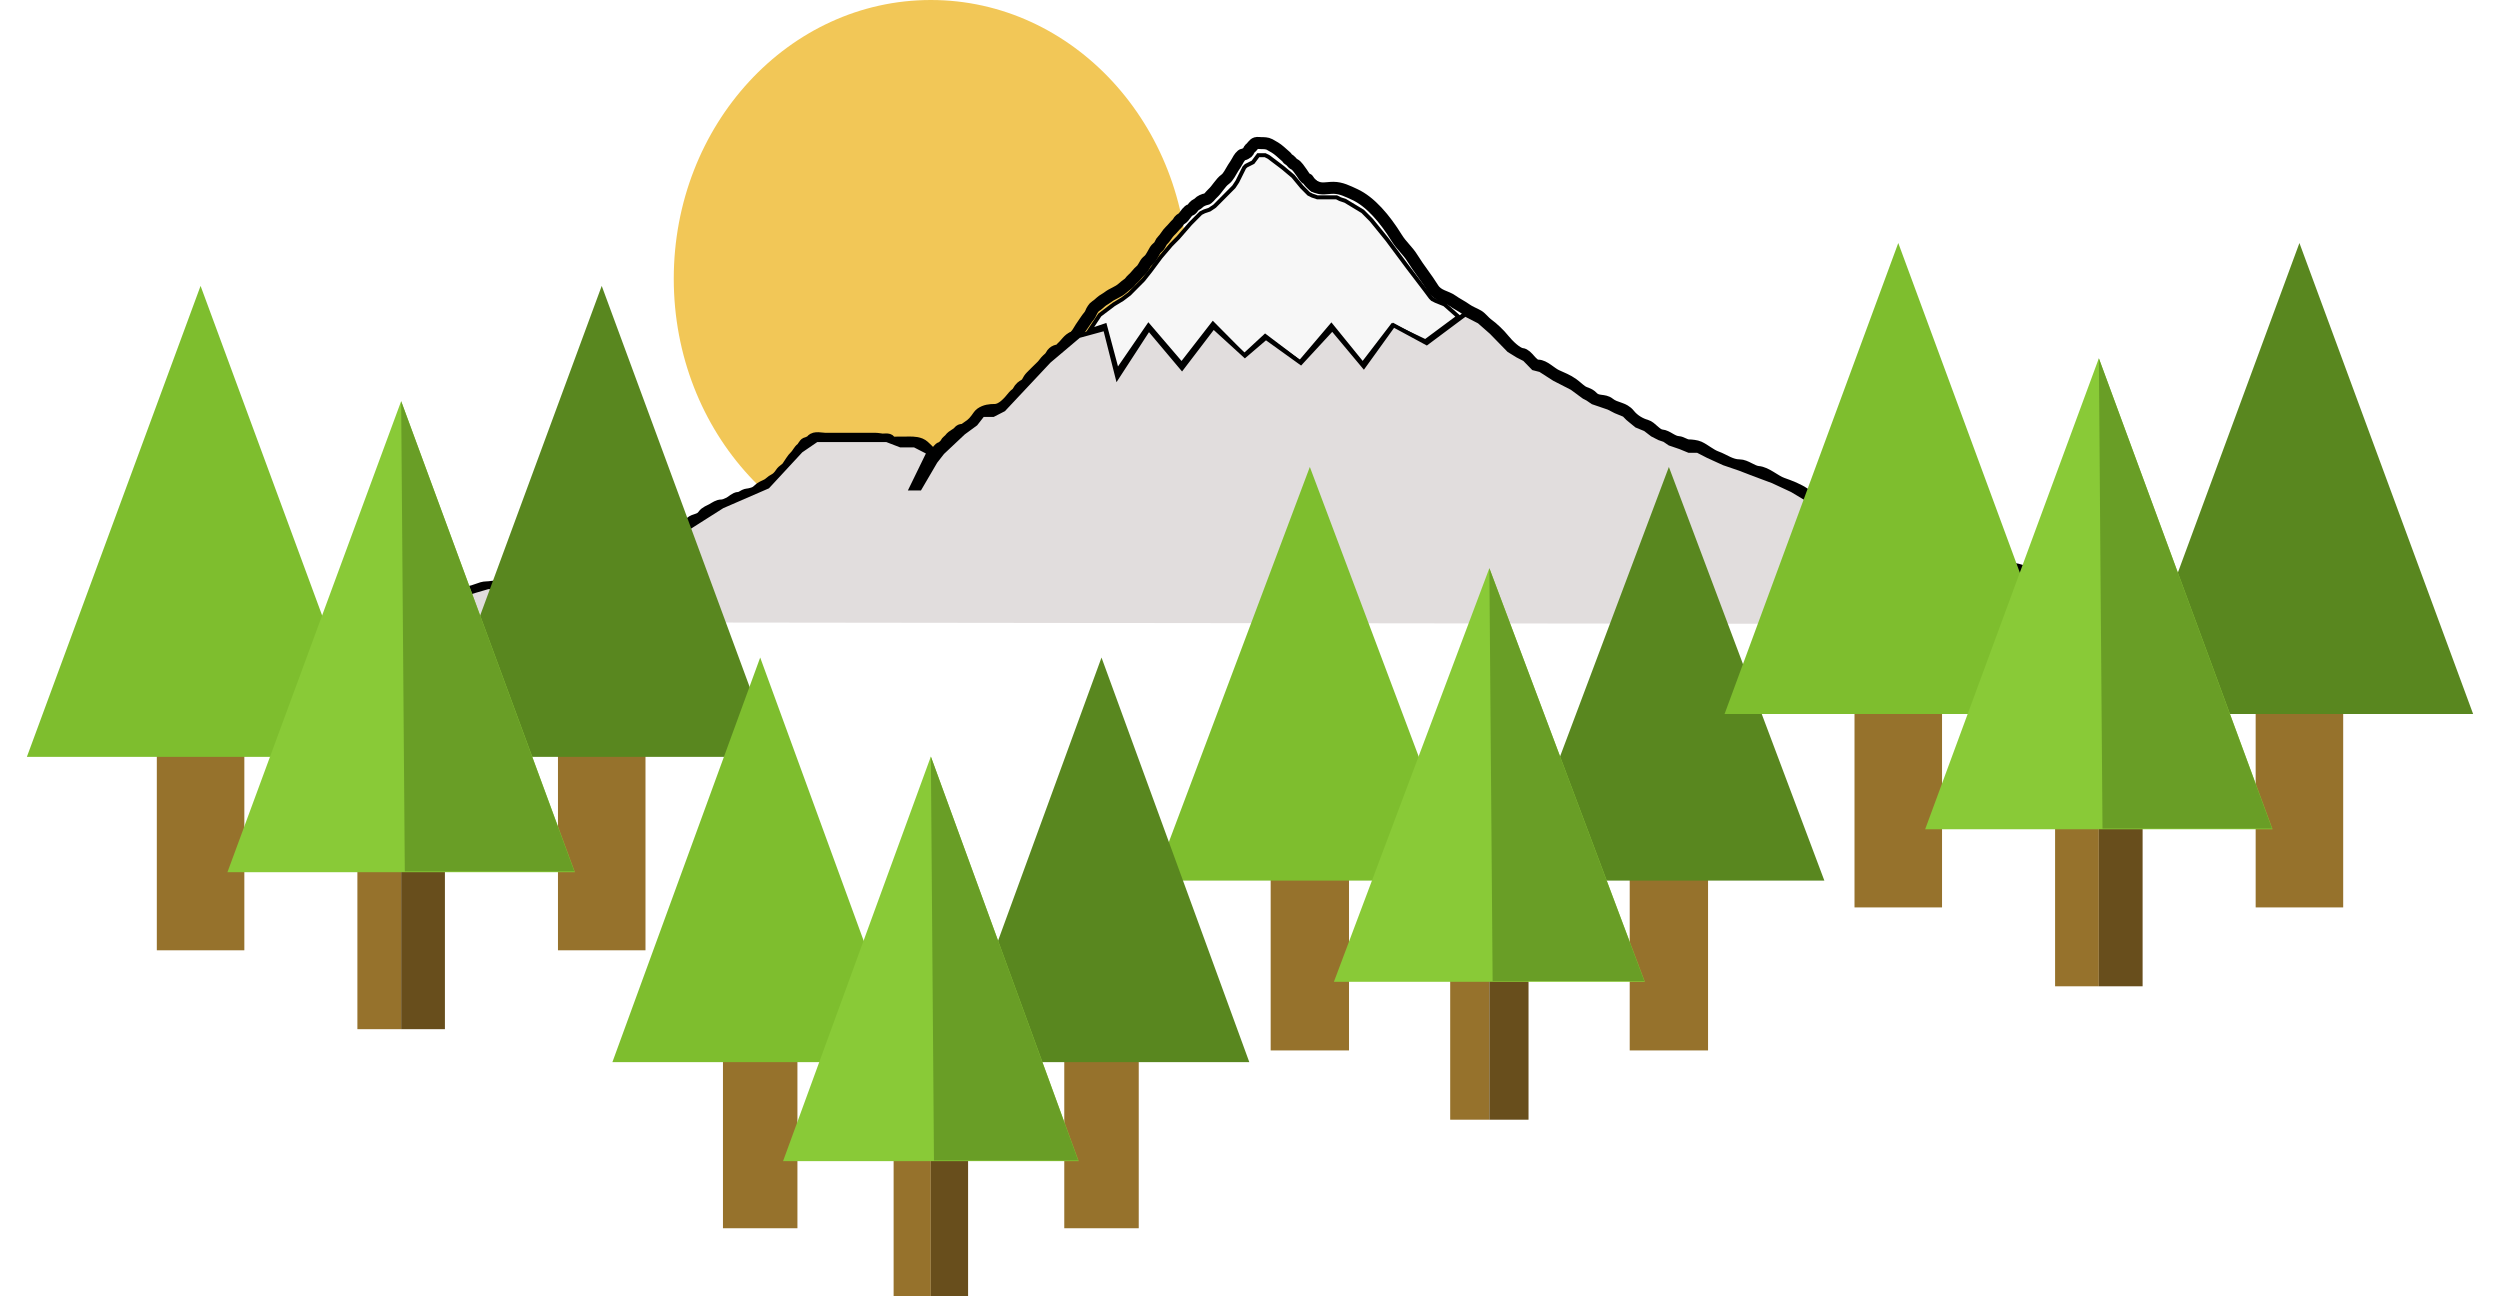
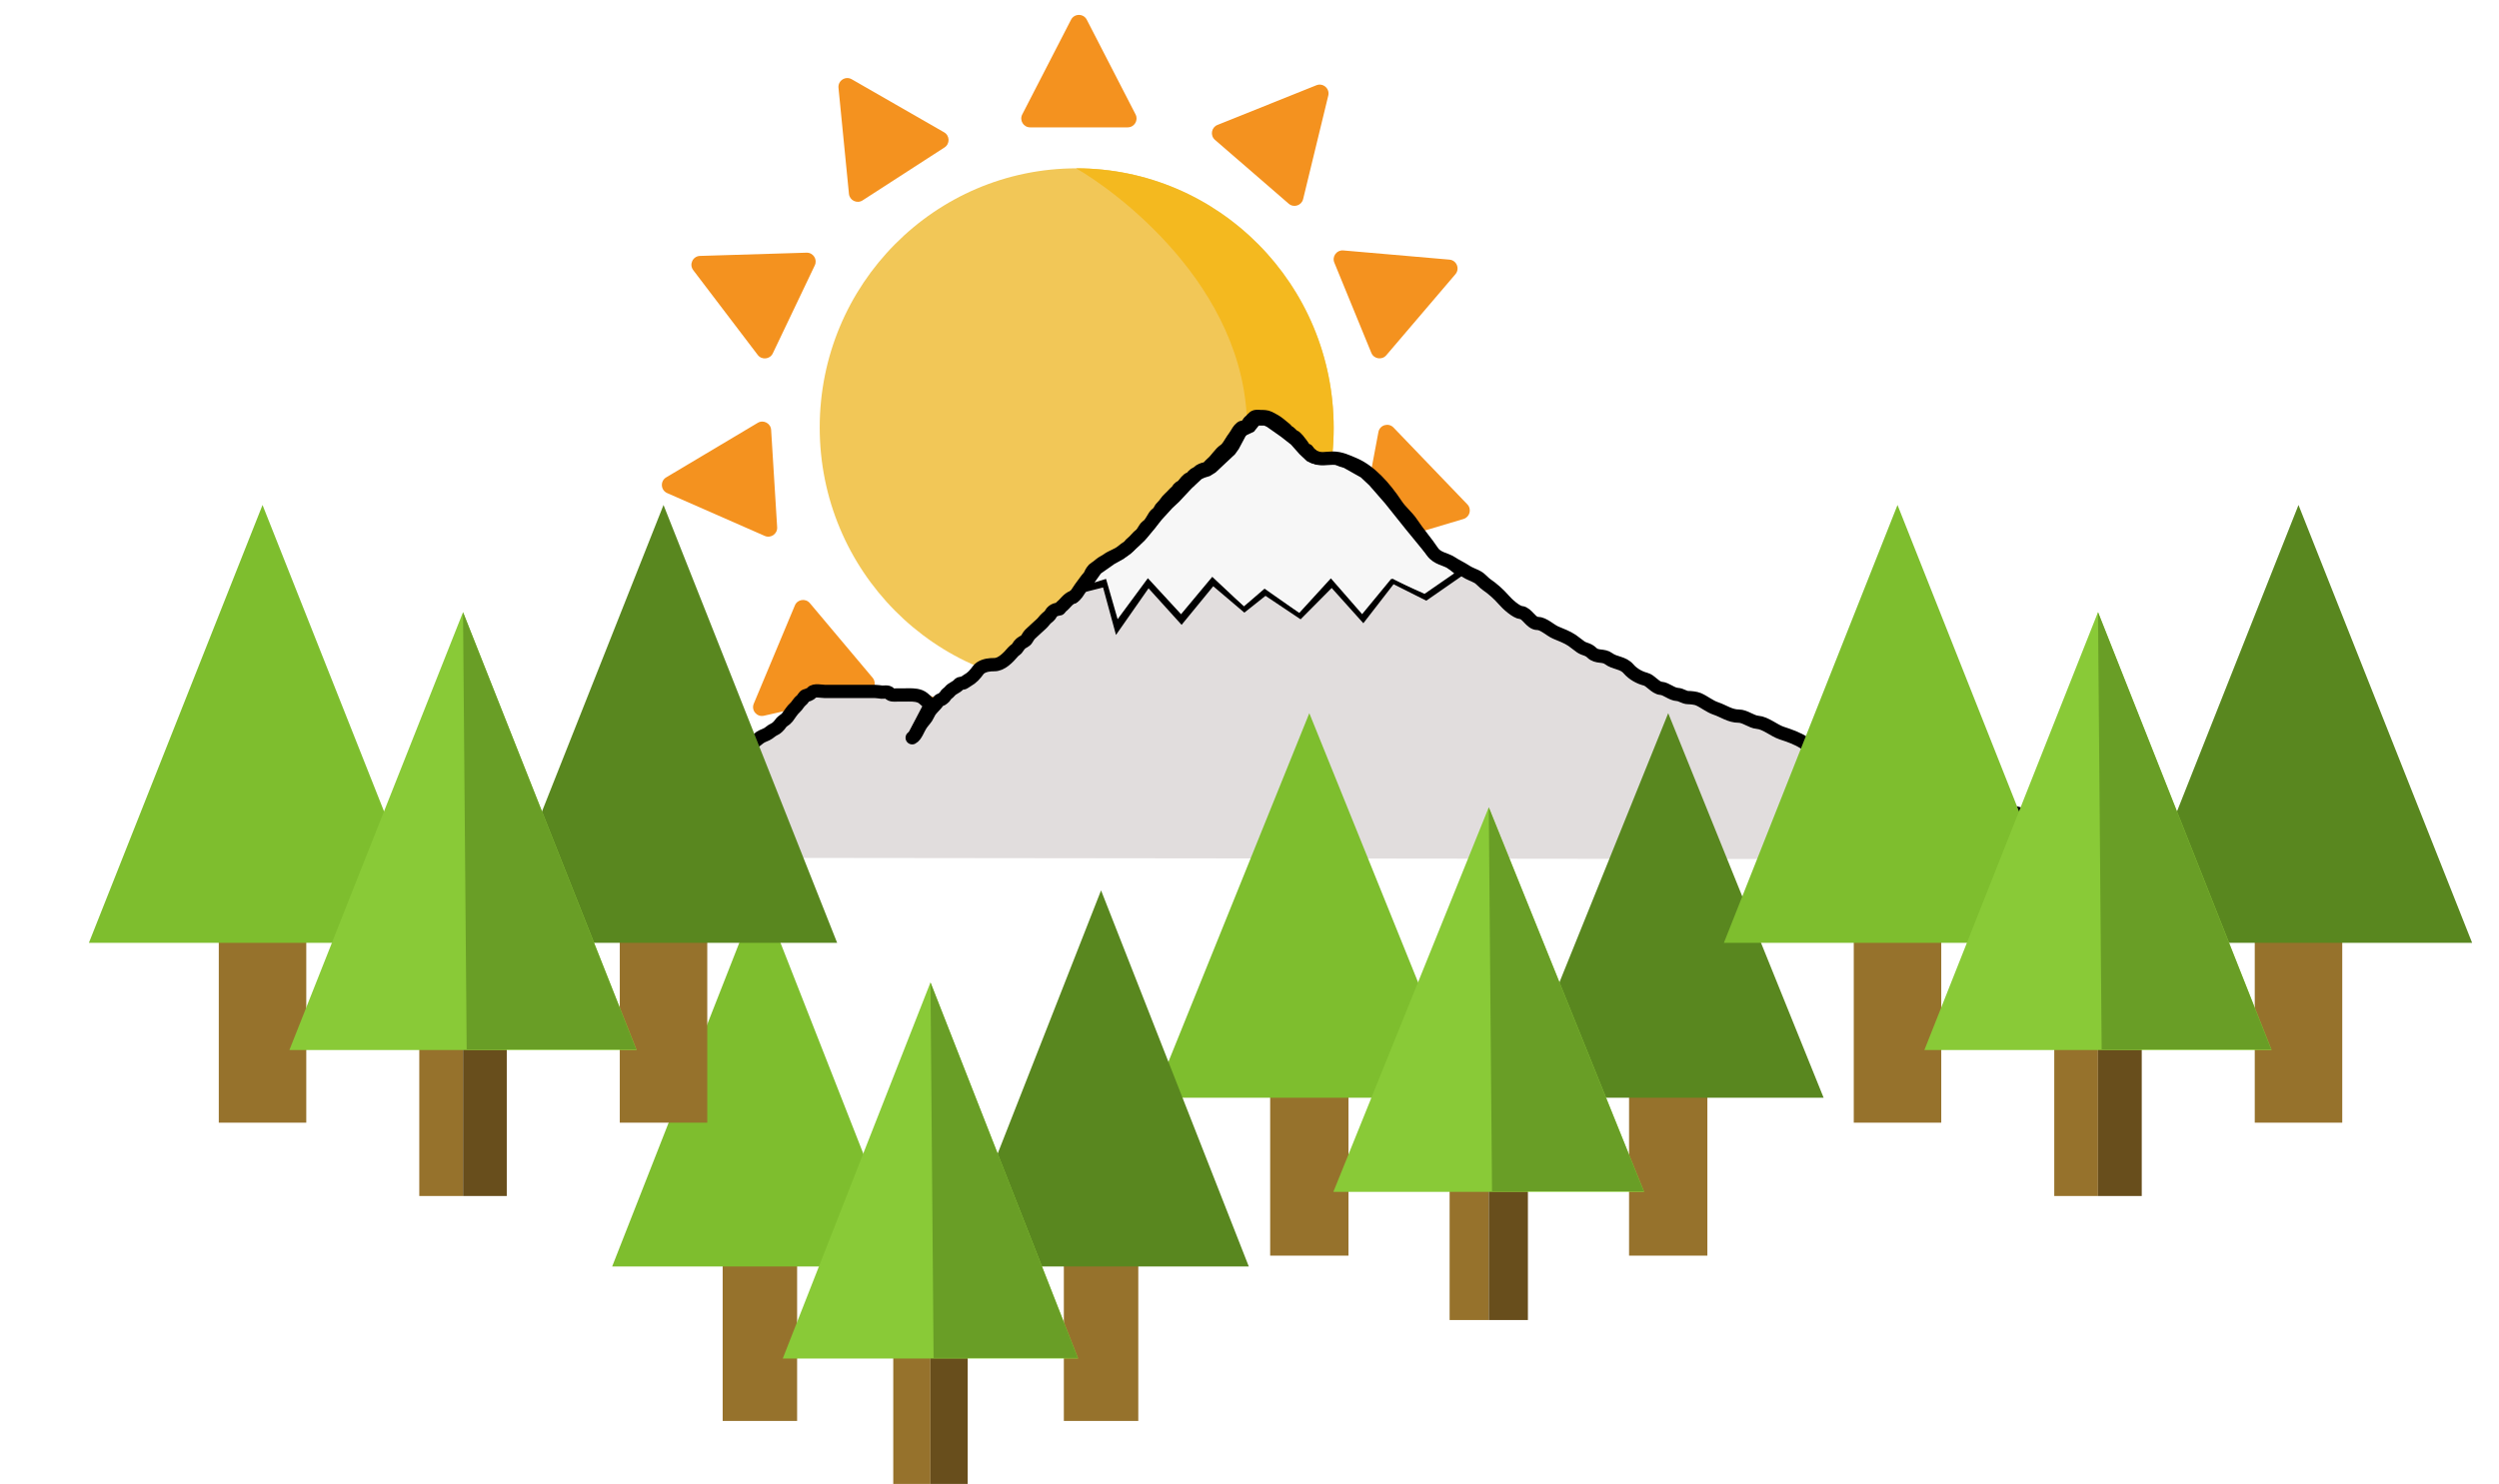
- <svg xmlns="http://www.w3.org/2000/svg" width="625" height="324" viewBox="0 0 625 324" fill="none">
-   <ellipse cx="232.713" cy="69.684" rx="64.273" ry="69.684" fill="#F2C757" />
-   <line y1="-0.5" x2="9.407" y2="-0.5" transform="matrix(0.880273 0.474467 0.600672 -0.799495 348.327 81.021)" stroke="black" />
-   <line y1="-0.5" x2="13.591" y2="-0.5" transform="matrix(-0.805282 0.592891 -0.716213 -0.697881 366.799 77.4265)" stroke="black" />
-   <line y1="-0.5" x2="12.943" y2="-0.5" transform="matrix(-0.593408 0.804902 -0.883974 -0.467537 347.727 81.021)" stroke="black" />
-   <line y1="-0.5" x2="13.122" y2="-0.5" transform="matrix(0.662115 0.749402 0.844623 -0.535361 287.349 81.6587)" stroke="black" />
-   <line y1="-0.5" x2="7.433" y2="-0.5" transform="matrix(-0.966319 0.257347 -0.348015 -0.937489 276.464 81.6587)" stroke="black" />
-   <line y1="-0.5" x2="12.364" y2="-0.5" transform="matrix(0.215269 0.976555 0.987725 -0.156202 276.812 81.814)" stroke="black" />
-   <line y1="-0.5" x2="14.965" y2="-0.5" transform="matrix(-0.585057 0.810992 -0.888108 -0.459636 287.037 81.9668)" stroke="black" />
-   <line y1="-0.5" x2="13.002" y2="-0.5" transform="matrix(-0.617184 0.786819 -0.871487 -0.490419 302.902 81.6587)" stroke="black" />
-   <line y1="-0.5" x2="9.752" y2="-0.5" transform="matrix(0.694766 0.719236 -0.821926 0.569594 303.158 81.6587)" stroke="black" />
-   <line y1="-0.5" x2="7.63" y2="-0.5" transform="matrix(-0.743701 0.668513 -0.781595 -0.623786 315.608 83.5715)" stroke="black" />
-   <line y1="-0.5" x2="11.021" y2="-0.5" transform="matrix(0.788171 0.615456 -0.736396 0.676551 315.956 84.209)" stroke="black" />
-   <line y1="-0.5" x2="13.138" y2="-0.5" transform="matrix(-0.667703 0.744428 -0.840945 -0.54112 333.009 81.021)" stroke="black" />
-   <line y1="-0.5" x2="12.985" y2="-0.5" transform="matrix(0.610168 0.792272 0.875286 -0.483606 332.842 80.9373)" stroke="black" />
-   <path d="M356.351 85.326L364.623 79.182L361.14 76.11L358.963 75.232L358.092 74.793L357.657 74.355L356.351 72.599L351.998 66.894L346.773 59.872L342.855 55.045L340.679 52.851L338.502 51.534L336.325 50.218L335.019 49.779L334.148 49.34H332.407H331.536H330.23H329.36L328.054 48.901L327.183 48.462L325.441 46.707L323.265 44.074L320.653 41.879L317.17 39.246L316.299 38.807H315.428H314.558L313.252 40.563L312.381 41.002L311.51 41.441L311.075 41.879L309.334 45.39L308.463 46.707L308.028 47.146L307.592 47.584L307.157 48.023L306.286 48.901L305.415 49.779L304.545 50.656L303.674 51.534L302.368 52.412L301.062 52.851L300.191 53.29L297.579 55.923L294.532 59.434L292.79 61.189L290.178 64.261L287.566 67.772L285.825 69.966L284.519 71.283L283.648 72.16L282.342 73.477L280.601 74.793L278.424 76.11L274.941 78.743L272.329 82.693L276.247 81.376L279.295 92.787L287.131 81.376L295.402 91.031L303.239 80.937L311.075 88.837L316.299 84.009L325.006 90.592L332.842 81.376L340.679 91.031L348.079 81.376L356.351 85.326Z" fill="#F7F7F7" stroke="black" />
-   <path d="M545.213 153.662C542.825 153.662 537.179 153.133 535.186 150.58C533.542 148.476 530.595 150.018 528.777 148.401C525.784 145.74 519.124 145.054 515.629 145.054C513.282 145.054 511.27 144.938 509.055 144.15C507.064 143.442 504.731 142.184 502.78 142.184C500.19 142.184 497.21 142.302 494.745 141.175C492.647 140.216 490.839 138.358 488.436 138.358" stroke="black" stroke-width="3" stroke-linecap="round" stroke-linejoin="round" />
-   <path d="M487.563 138.358C485.339 137.673 483.17 137.327 481.142 135.773C480.546 135.317 479.486 135.094 478.831 135.035C478.004 134.96 477.229 133.788 476.391 133.788C474.544 133.788 472.468 132.948 470.612 132.519C468.687 132.074 466.7 130.585 464.762 130.464C463.052 130.358 460.347 129.872 458.855 128.387C456.539 126.081 453.781 125.317 451.336 123.586C449.486 122.276 447.49 121.575 445.572 120.885C443.634 120.189 441.592 118.175 439.536 118C438.048 117.873 436.423 116.338 434.856 116.338C432.684 116.338 431.064 114.977 429.135 114.284C427.58 113.725 426.232 112.474 424.755 111.791C424.111 111.494 422.837 111.352 422.201 111.352C421.266 111.352 420.474 110.578 419.561 110.521C418.02 110.426 416.828 108.988 415.395 108.86C413.996 108.734 412.834 106.742 411.528 106.39C410.112 106.008 408.433 105.063 407.305 103.643C405.899 101.875 403.933 102.197 402.297 100.873C401.009 99.832 399.384 100.63 398.13 99.303C397.16 98.277 396.332 98.431 395.362 97.734C394.61 97.193 393.944 96.529 393.179 95.98C391.87 95.038 390.494 94.531 389.084 93.879C387.703 93.241 386.03 91.409 384.519 91.409C382.924 91.409 381.927 88.64 380.467 88.501C379.202 88.381 377.002 86.242 375.972 84.947C374.878 83.57 373.16 81.955 371.863 81.022C371.049 80.437 370.364 79.431 369.537 78.945C368.574 78.378 367.501 78.025 366.598 77.376C365.43 76.536 364.189 75.967 363.002 75.114C361.56 74.076 359.437 74.009 358.251 72.09C356.634 69.473 354.812 67.312 353.143 64.611C351.842 62.507 350.456 61.556 349.134 59.418C346.236 54.73 342.612 50.438 338.718 48.638C336.882 47.79 335.264 46.953 333.339 46.953C331.521 46.953 330.376 47.502 328.588 46.538" stroke="black" stroke-width="3" stroke-linecap="round" stroke-linejoin="round" />
-   <path d="M328.588 46.593C328.157 46.303 327.838 45.89 327.454 45.55C327.19 45.318 327.102 44.836 326.738 44.707C326.208 44.52 325.857 43.792 325.458 43.221C324.997 42.561 324.196 41.36 323.628 41.102C323.269 40.939 322.986 40.627 322.68 40.249C322.406 39.911 321.998 39.903 321.785 39.479C321.691 39.294 321.114 38.813 320.949 38.668C320.626 38.382 320.315 38.108 319.995 37.825C319.15 37.079 318.32 36.626 317.395 36.117C316.788 35.783 315.927 35.78 315.28 35.78C314.864 35.78 314.381 35.673 313.974 35.791C313.416 35.952 313.032 36.757 312.535 37.108C312.263 37.301 312.148 37.872 311.879 38.099C311.601 38.332 311.115 38.598 310.805 38.626C310.314 38.669 309.677 39.632 309.373 40.238C309.053 40.874 308.636 41.419 308.272 41.998C307.651 42.986 307.091 44.263 306.27 44.844C305.117 45.658 304.247 47.389 303.107 48.396C302.634 48.814 302.036 49.771 301.496 49.819C301.008 49.862 300.049 50.297 299.679 50.725C299.342 51.114 298.816 51.181 298.452 51.632C298.241 51.893 297.887 52.475 297.617 52.475C297.127 52.475 296.273 53.755 295.913 54.224C295.657 54.557 295.301 54.722 294.991 54.941C294.742 55.117 294.543 55.652 294.282 55.889C293.672 56.443 293.105 57.229 292.491 57.787C291.828 58.389 291.288 59.529 290.635 60.105C290.25 60.445 290.065 61.17 289.707 61.581C289.406 61.925 289.058 62.106 288.792 62.529C288.321 63.278 287.798 64.477 287.227 64.996C286.934 65.262 286.64 65.464 286.398 65.849C286.085 66.346 285.649 67.24 285.264 67.546C284.478 68.171 283.893 69.163 283.116 69.781C282.748 70.073 282.476 70.612 282.102 70.877C281.612 71.222 281.114 71.605 280.663 72.015C279.498 73.073 278.134 73.361 276.91 74.334C276.52 74.643 276.061 74.848 275.65 75.145C275.052 75.578 274.494 76.209 273.873 76.568C273.49 76.79 272.927 77.652 272.733 78.191C272.479 78.896 271.954 79.302 271.592 79.877C271.121 80.627 270.666 81.182 270.2 81.922C269.649 82.798 269.079 83.943 268.317 84.346" stroke="black" stroke-width="3" stroke-linecap="round" stroke-linejoin="round" />
-   <path d="M268.317 84.346C267.107 84.728 266.443 86.105 265.397 86.951C265.196 87.114 265.078 87.56 264.865 87.56C264.592 87.56 264.208 87.662 263.937 87.76C263.554 87.897 263.063 88.311 262.827 88.789C262.552 89.347 262.143 89.645 261.776 89.975C261.285 90.417 260.913 91.092 260.439 91.53C259.554 92.349 258.694 93.288 257.805 94.134C257.457 94.466 257.045 95.095 256.806 95.594C256.533 96.162 255.737 96.415 255.352 96.781C255.079 97.041 254.736 97.456 254.534 97.863C254.252 98.433 253.768 98.576 253.425 99.007C252.073 100.709 250.446 102.494 248.694 102.494C247.517 102.494 246.272 102.62 245.19 103.397C244.784 103.689 244.453 104.281 244.08 104.763C243.601 105.383 243.308 105.729 242.737 106.191C242.237 106.596 241.72 106.857 241.219 107.262C240.714 107.671 240.25 107.253 239.759 107.871C239.133 108.659 238.174 108.822 237.546 109.678C237.202 110.147 236.737 110.285 236.43 110.907C236.256 111.259 235.517 111.903 235.262 111.946C234.816 112.022 234.373 112.761 234.035 113.186C233.524 113.829 232.981 114.315 232.517 115.066C232.218 115.549 232.022 116.16 231.732 116.63C231.292 117.342 230.748 117.928 230.298 118.657C229.621 119.752 229.084 121.644 228.137 122.155" stroke="black" stroke-width="3" stroke-linecap="round" stroke-linejoin="round" />
-   <path d="M233.378 113.68C232.687 113.436 232.287 112.838 231.73 112.311C231.191 111.801 230.709 111.277 230.089 111.027C228.822 110.517 227.526 110.648 226.199 110.648C225.611 110.648 225.022 110.648 224.434 110.648C223.949 110.648 222.756 110.825 222.433 110.175C222.188 109.681 220.919 109.922 220.55 109.89C219.998 109.844 219.422 109.701 218.837 109.701C216.127 109.701 213.405 109.701 210.665 109.701C209.214 109.701 207.762 109.701 206.311 109.701C205.467 109.701 203.641 109.199 202.99 110.038C202.693 110.42 201.843 110.766 201.486 110.838C201.164 110.902 200.707 111.921 200.368 112.164C199.766 112.594 199.393 113.542 198.832 114.058C198.143 114.692 197.484 115.871 196.897 116.711C196.438 117.367 195.748 117.537 195.275 118.269C194.779 119.036 194.188 119.648 193.549 119.942C192.945 120.22 192.368 120.907 191.745 121.216C191.05 121.56 190.222 121.846 189.6 122.489C188.895 123.219 188.239 123.34 187.423 123.542C187.041 123.637 186.563 123.63 186.194 123.816C185.709 124.06 185.163 124.479 184.658 124.479C183.853 124.479 183.048 125.382 182.278 125.763C181.715 126.042 180.971 126.373 180.369 126.373C179.57 126.373 178.853 126.892 178.12 127.321C177.393 127.746 176.407 128.008 175.832 128.836C174.965 130.084 173.666 129.783 172.713 130.636C172.297 131.008 171.866 132.057 171.36 132.057" stroke="black" stroke-width="3" stroke-linecap="round" stroke-linejoin="round" />
-   <path d="M171.36 132.057C170.014 132.517 168.967 133.742 167.625 134.131C166.867 134.351 165.949 134.676 165.249 135.184C164.602 135.653 163.956 135.722 163.309 136.079C162.993 136.253 162.67 136.109 162.359 136.268C162.037 136.433 161.695 136.721 161.382 136.942C160.926 137.266 160.337 137.639 159.838 137.753C157.824 138.212 156.055 140.206 153.991 140.206C152.448 140.206 150.929 140.396 149.378 140.396C148.602 140.396 147.788 140.283 147.016 140.406C146.083 140.555 145.11 141.097 144.185 141.154C143.596 141.19 143.109 141.533 142.522 141.533C141.701 141.533 141.06 141.759 140.292 141.922C139.372 142.118 138.476 143.02 137.599 143.47C136.964 143.796 135.987 143.786 135.428 144.281C135.178 144.503 134.661 144.469 134.366 144.554C133.96 144.672 133.528 144.852 133.118 144.933C132.237 145.109 131.49 145.323 130.578 145.323C130.147 145.323 129.745 145.513 129.311 145.513C129.073 145.513 128.704 145.404 128.479 145.555C127.752 146.043 126.66 146.482 125.873 146.639C125.238 146.766 124.546 146.65 123.906 146.65C123.161 146.65 122.393 146.839 121.682 146.839C120.079 146.839 118.599 147.976 117.01 147.976C115.966 147.976 114.957 149.149 113.961 149.556C113.442 149.768 112.926 149.918 112.45 150.345C112.145 150.619 111.729 150.979 111.375 151.009C110.234 151.104 109 150.742 107.871 151.019C106.3 151.404 104.768 151.886 103.179 151.956C102.549 151.984 101.968 152.166 101.456 152.619C100.907 153.106 100.396 153.662 99.734 153.662" stroke="black" stroke-width="3" stroke-linecap="round" stroke-linejoin="round" />
-   <path d="M102.793 152.611L99.734 154.853L546.321 154.405L539.766 153.956L536.707 152.611L534.959 151.265L534.086 150.817L532.775 150.369H531.901L528.405 149.023L522.287 146.781L517.917 145.884H512.674L506.993 144.09L502.623 143.193L496.069 142.297L492.136 140.054L488.203 139.157H486.892L481.649 136.915L478.153 135.57L476.405 134.673L470.724 133.328L465.918 131.534L463.296 131.086L459.363 129.292L453.245 125.704L448.002 122.565L443.195 120.323L438.388 118.529L434.893 117.184L430.96 115.838L427.027 114.045L424.405 112.699H422.22L420.035 111.802L417.414 110.906L416.103 110.009L414.792 109.56L413.044 108.663L411.296 107.318L409.111 106.421L406.926 104.627L406.052 103.73L403.867 102.834L402.12 101.937L400.809 101.488L398.187 100.591L396.876 99.695L396.002 99.246L392.943 97.004L388.573 94.762L385.078 92.519L383.33 92.071L381.145 89.829L379.397 88.932L377.212 87.587L372.842 83.102L369.783 80.411L366.288 78.618L356.674 85.793L348.372 81.308L340.943 91.623L333.078 82.205L325.212 90.726L316.473 84.447L311.229 88.932L303.364 81.757L295.498 92.071L287.195 82.205L279.33 94.313L276.271 82.205L269.717 83.999L262.288 90.277L250.927 102.385L248.305 103.73H245.683L243.935 105.973L240.876 108.215L235.633 113.148L233.885 115.39L231.263 119.874L229.952 122.117H227.767L232.137 113.148L231.263 112.699L228.641 111.354H225.145L221.649 110.009H204.171L200.238 112.699L191.935 121.668L180.574 126.601L171.398 132.431L160.473 137.812L153.919 140.054H147.801L141.246 141.4L134.255 144.539L128.137 145.436L124.641 146.781H122.02L118.961 147.678L115.902 148.575L111.095 151.265H109.347H106.725L102.793 152.611Z" fill="#E1DDDD" stroke="black" />
-   <line y1="-3" x2="445.705" y2="-3" transform="matrix(0.999999 0.00118704 -0.00111523 0.999999 99.3564 155.542)" stroke="#E1DDDD" stroke-width="6" />
-   <path d="M39.204 167.796H61.085V237.574H39.204V167.796Z" fill="#96722C" />
-   <path d="M50.144 71.471L93.57 189.222H6.718L50.144 71.471Z" fill="#7EBE2E" />
-   <path d="M139.492 167.796H161.373V237.574H139.492V167.796Z" fill="#96722C" />
-   <path d="M89.348 203.443H100.288V257.294H89.348V203.443Z" fill="#96722C" />
-   <path d="M100.288 203.443H111.229V257.294H100.288V203.443Z" fill="#684E1C" />
-   <path d="M150.432 71.471L193.858 189.222H107.006L150.432 71.471Z" fill="#59871F" />
-   <path d="M100.288 100.292L143.714 218.044H56.862L100.288 100.292Z" fill="#89CA37" />
-   <path d="M101.2 217.854L100.288 100.292L143.594 217.854H101.2Z" fill="#699E26" />
-   <path d="M317.668 201.328H337.252V262.608H317.668V201.328Z" fill="#96722C" />
-   <path d="M327.46 116.735L366.327 220.145H288.592L327.46 116.735Z" fill="#7EBE2E" />
-   <path d="M407.428 201.328H427.012V262.608H407.428V201.328Z" fill="#96722C" />
-   <path d="M362.548 232.634H372.34V279.926H362.548V232.634Z" fill="#96722C" />
-   <path d="M372.34 232.634H382.132V279.926H372.34V232.634Z" fill="#684E1C" />
-   <path d="M417.221 116.735L456.088 220.145H378.353L417.221 116.735Z" fill="#59871F" />
-   <path d="M372.34 142.047L411.208 245.457H333.473L372.34 142.047Z" fill="#89CA37" />
-   <path d="M373.156 245.29L372.34 142.047L411.101 245.29H373.156Z" fill="#699E26" />
-   <path d="M463.627 157.075H485.509V226.854H463.627V157.075Z" fill="#96722C" />
-   <path d="M474.568 60.75L517.994 178.501H431.142L474.568 60.75Z" fill="#7EBE2E" />
-   <path d="M563.916 157.075H585.797V226.854H563.916V157.075Z" fill="#96722C" />
-   <path d="M513.771 192.722H524.712V246.573H513.771V192.722Z" fill="#96722C" />
-   <path d="M524.712 192.722H535.652V246.573H524.712V192.722Z" fill="#684E1C" />
-   <path d="M574.856 60.75L618.282 178.501H531.43L574.856 60.75Z" fill="#59871F" />
-   <path d="M524.712 89.572L568.138 207.323H481.286L524.712 89.572Z" fill="#89CA37" />
-   <path d="M525.624 207.133L524.712 89.572L568.018 207.133H525.624Z" fill="#699E26" />
-   <path d="M180.74 247.123H199.357V307.061H180.74V247.123Z" fill="#96722C" />
-   <path d="M190.049 164.382L226.997 265.528H153.101L190.049 164.382Z" fill="#7EBE2E" />
-   <path d="M266.068 247.123H284.685V307.061H266.068V247.123Z" fill="#96722C" />
-   <path d="M223.404 277.743H232.713V324H223.404V277.743Z" fill="#96722C" />
-   <path d="M232.713 277.743H242.021V324H232.713V277.743Z" fill="#684E1C" />
-   <path d="M275.377 164.382L312.325 265.528H238.429L275.377 164.382Z" fill="#59871F" />
-   <path d="M232.713 189.139L269.661 290.285H195.765L232.713 189.139Z" fill="#89CA37" />
-   <path d="M233.489 290.122L232.713 189.139L269.559 290.122H233.489Z" fill="#699E26" />
+ <svg xmlns="http://www.w3.org/2000/svg" width="564" height="335" viewBox="0 0 564 335" fill="none">
+   <ellipse cx="243" cy="96.5" rx="58" ry="58.5" fill="#F2C757" />
+   <path d="M281.45 96.717C281.45 129.146 230.808 164.97 242.852 155.435C274.966 155.435 301 129.146 301 96.717C301 64.289 274.966 38 242.852 38C250.859 42.517 281.45 64.289 281.45 96.717Z" fill="#F4B91F" />
+   <path d="M189.238 19.823C189.079 18.204 190.815 17.082 192.225 17.892L213.079 29.871C214.377 30.617 214.425 32.472 213.168 33.285L194.676 45.239C193.418 46.052 191.746 45.246 191.599 43.756L189.238 19.823Z" fill="#F4921F" />
+   <path d="M309.951 159.72C310.493 161.253 309.075 162.758 307.512 162.308L284.4 155.66C282.961 155.246 282.47 153.456 283.497 152.366L298.597 136.339C299.624 135.249 301.44 135.632 301.938 137.044L309.951 159.72Z" fill="#F4921F" />
+   <path d="M311.095 97.534C311.395 95.936 313.376 95.345 314.502 96.517L331.165 113.859C332.202 114.939 331.729 116.733 330.295 117.161L309.194 123.456C307.759 123.884 306.38 122.642 306.656 121.17L311.095 97.534Z" fill="#F4921F" />
+   <path d="M327.126 58.611C328.746 58.752 329.53 60.664 328.475 61.902L312.869 80.2C311.897 81.339 310.064 81.046 309.496 79.661L301.143 59.287C300.575 57.901 301.674 56.406 303.166 56.535L327.126 58.611Z" fill="#F4921F" />
+   <path d="M297.091 19.248C298.6 18.643 300.163 19.996 299.779 21.576L294.104 44.947C293.75 46.402 291.983 46.967 290.851 45.987L274.206 31.571C273.074 30.591 273.381 28.76 274.77 28.203L297.091 19.248Z" fill="#F4921F" />
+   <path d="M269.021 185.49C268.776 187.098 266.817 187.757 265.65 186.624L248.397 169.869C247.323 168.826 247.734 167.016 249.153 166.539L270.024 159.518C271.443 159.04 272.864 160.234 272.638 161.714L269.021 185.49Z" fill="#F4921F" />
+   <path d="M213.769 184.345C212.575 185.449 210.632 184.744 210.426 183.131L207.377 159.275C207.187 157.79 208.637 156.631 210.044 157.142L230.741 164.659C232.148 165.17 232.515 166.99 231.417 168.007L213.769 184.345Z" fill="#F4921F" />
+   <path d="M172.406 161.58C170.821 161.941 169.49 160.358 170.118 158.858L179.397 136.671C179.974 135.289 181.809 135.009 182.773 136.155L196.944 153.009C197.908 154.154 197.317 155.914 195.857 156.246L172.406 161.58Z" fill="#F4921F" />
+   <path d="M150.355 107.765C148.958 108.597 149.086 110.66 150.575 111.314L172.595 120.983C173.966 121.585 175.488 120.523 175.395 119.029L174.036 97.051C173.944 95.556 172.302 94.69 171.016 95.456L150.355 107.765Z" fill="#F4921F" />
+   <path d="M156.456 60.984C155.471 59.689 156.361 57.824 157.987 57.774L182.025 57.043C183.522 56.998 184.536 58.552 183.891 59.904L174.41 79.778C173.765 81.129 171.919 81.319 171.013 80.127L156.456 60.984Z" fill="#F4921F" />
+   <path d="M241.722 4.453C242.466 3.007 244.534 3.007 245.278 4.453L256.288 25.834C256.973 27.165 256.007 28.75 254.51 28.75H232.49C230.993 28.75 230.027 27.165 230.712 25.834L241.722 4.453Z" fill="#F4921F" />
+   <line y1="-0.5" x2="8.36" y2="-0.5" transform="matrix(0.893914 0.448239 0.628294 -0.777976 314.33 131.018)" stroke="black" />
+   <line y1="-0.5" x2="11.971" y2="-0.5" transform="matrix(-0.825027 0.565093 -0.740898 -0.671618 331 128)" stroke="black" />
+   <line y1="-0.5" x2="11.159" y2="-0.5" transform="matrix(-0.621092 0.783738 -0.897266 -0.441491 313.789 131.018)" stroke="black" />
+   <line y1="-0.5" x2="11.385" y2="-0.5" transform="matrix(0.688641 0.725102 0.861394 -0.507938 259.304 131.553)" stroke="black" />
+   <line y1="-0.5" x2="6.678" y2="-0.5" transform="matrix(-0.970653 0.240485 -0.370615 -0.928786 249.482 131.553)" stroke="black" />
+   <line y1="-0.5" x2="10.417" y2="-0.5" transform="matrix(0.230567 0.973056 0.98935 -0.145555 249.795 131.683)" stroke="black" />
+   <line y1="-0.5" x2="12.893" y2="-0.5" transform="matrix(-0.612796 0.790241 -0.901004 -0.43381 259.022 131.812)" stroke="black" />
+   <line y1="-0.5" x2="11.234" y2="-0.5" transform="matrix(-0.644612 0.76451 -0.885938 -0.463804 273.339 131.553)" stroke="black" />
+   <line y1="-0.5" x2="8.488" y2="-0.5" transform="matrix(0.720282 0.693682 -0.840473 0.541853 273.57 131.553)" stroke="black" />
+   <line y1="-0.5" x2="6.675" y2="-0.5" transform="matrix(-0.76712 0.641504 -0.802893 -0.596123 284.805 133.159)" stroke="black" />
+   <line y1="-0.5" x2="9.688" y2="-0.5" transform="matrix(0.809055 0.587733 -0.760173 0.64972 285.119 133.694)" stroke="black" />
+   <line y1="-0.5" x2="11.405" y2="-0.5" transform="matrix(-0.694078 0.7199 -0.858015 -0.513625 300.508 131.018)" stroke="black" />
+   <line y1="-0.5" x2="11.212" y2="-0.5" transform="matrix(0.637688 0.770295 0.88939 -0.45715 300.357 130.947)" stroke="black" />
+   <path d="M321.571 134.632L329.036 129.474L325.893 126.895L323.929 126.158L323.143 125.79L322.75 125.421L321.571 123.947L317.643 119.158L312.929 113.263L309.393 109.211L307.429 107.368L305.464 106.263L303.5 105.158L302.321 104.79L301.536 104.421H299.964H299.179H298H297.214L296.036 104.053L295.25 103.684L293.679 102.211L291.714 100L289.357 98.158L286.214 95.947L285.429 95.579H284.643H283.857L282.679 97.053L281.893 97.421L281.107 97.79L280.714 98.158L279.143 101.105L278.357 102.211L277.964 102.579L277.571 102.947L277.179 103.316L276.393 104.053L275.607 104.79L274.821 105.526L274.036 106.263L272.857 107L271.679 107.368L270.893 107.737L268.536 109.947L265.786 112.895L264.214 114.368L261.857 116.947L259.5 119.895L257.929 121.737L256.75 122.842L255.964 123.579L254.786 124.684L253.214 125.79L251.25 126.895L248.107 129.105L245.75 132.421L249.286 131.316L252.036 140.895L259.107 131.316L266.571 139.421L273.643 130.947L280.714 137.579L285.429 133.526L293.286 139.053L300.357 131.316L307.429 139.421L314.107 131.316L321.571 134.632Z" fill="#F7F7F7" stroke="black" />
+   <path d="M92.76 191.118L90 193L493 192.624L487.085 192.247L484.325 191.118L482.748 189.988L481.959 189.612L480.776 189.235H479.987L476.833 188.106L471.312 186.224L467.369 185.471H462.637L457.511 183.965L453.568 183.212L447.653 182.459L444.104 180.576L440.555 179.824H439.372L434.64 177.941L431.485 176.812L429.908 176.059L424.782 174.929L420.444 173.424L418.078 173.047L414.529 171.541L409.009 168.529L404.277 165.894L399.939 164.012L395.602 162.506L392.447 161.376L388.898 160.247L385.349 158.741L382.983 157.612H381.012L379.04 156.859L376.674 156.106L375.491 155.353L374.308 154.976L372.731 154.224L371.154 153.094L369.182 152.341L367.21 150.835L366.422 150.082L364.45 149.329L362.873 148.576L361.69 148.2L359.324 147.447L358.141 146.694L357.352 146.318L354.592 144.435L350.649 142.553L347.494 140.671L345.917 140.294L343.945 138.412L342.368 137.659L340.396 136.529L336.453 132.765L333.693 130.506L330.538 129L321.863 135.024L314.371 131.259L307.667 139.918L300.569 132.012L293.472 139.165L285.585 133.894L280.853 137.659L273.755 131.635L266.658 140.294L259.165 132.012L252.068 142.176L249.307 132.012L243.392 133.518L236.689 138.788L226.436 148.953L224.07 150.082H221.704L220.127 151.965L217.367 153.847L212.635 157.988L211.058 159.871L208.692 163.635L207.509 165.518H205.537L209.48 157.988L208.692 157.612L206.326 156.482H203.171L200.017 155.353H184.244L180.695 157.612L173.203 165.141L162.95 169.282L154.669 174.176L144.811 178.694L138.896 180.576H133.376L127.461 181.706L121.152 184.341L115.631 185.094L112.477 186.224H110.111L107.35 186.976L104.59 187.729L100.252 189.988H98.675H96.309L92.76 191.118Z" fill="#E1DDDD" stroke="black" />
+   <line y1="-3" x2="402.204" y2="-3" transform="matrix(0.999999 0.00110429 -0.0011988 0.999999 89.6592 193.579)" stroke="#E1DDDD" stroke-width="6" />
+   <path d="M286.664 232.016H304.336V283.461H286.664V232.016Z" fill="#96722C" />
+   <path d="M295.5 161L330.574 247.813H260.426L295.5 161Z" fill="#7EBE2E" />
+   <path d="M367.664 232.016H385.336V283.461H367.664V232.016Z" fill="#96722C" />
+   <path d="M327.164 258.298H336V298H327.164V258.298Z" fill="#96722C" />
+   <path d="M336 258.298H344.836V298H336V258.298Z" fill="#684E1C" />
+   <path d="M376.5 161L411.574 247.813H341.426L376.5 161Z" fill="#59871F" />
+   <path d="M336 182.249L371.074 269.062H300.926L336 182.249Z" fill="#89CA37" />
+   <path d="M336.736 268.922L336 182.249L370.977 268.922H336.736Z" fill="#699E26" />
+   <path d="M163.1 270.461H179.9V320.78H163.1V270.461Z" fill="#96722C" />
+   <path d="M171.5 201L204.842 285.912H138.158L171.5 201Z" fill="#7EBE2E" />
+   <path d="M240.1 270.461H256.9V320.78H240.1V270.461Z" fill="#96722C" />
+   <path d="M201.6 296.167H210V335H201.6V296.167Z" fill="#96722C" />
+   <path d="M210 296.167H218.4V335H210V296.167Z" fill="#684E1C" />
+   <path d="M248.5 201L281.842 285.912H215.158L248.5 201Z" fill="#59871F" />
+   <path d="M210 221.784L243.342 306.696H176.658L210 221.784Z" fill="#89CA37" />
+   <path d="M210.7 306.559L210 221.784L243.25 306.559H210.7Z" fill="#699E26" />
+   <path d="M492 193C489.846 193 484.751 192.556 482.951 190.413C481.469 188.647 478.809 189.941 477.169 188.584C474.467 186.35 468.457 185.773 465.304 185.773C463.185 185.773 461.37 185.677 459.371 185.015C457.574 184.421 455.469 183.365 453.708 183.365C451.372 183.365 448.682 183.463 446.457 182.517C444.565 181.712 442.933 180.153 440.765 180.153" stroke="black" stroke-width="3" stroke-linecap="round" stroke-linejoin="round" />
+   <path d="M439.976 180.153C437.97 179.577 436.013 179.287 434.182 177.982C433.645 177.599 432.688 177.412 432.097 177.362C431.351 177.3 430.651 176.316 429.895 176.316C428.228 176.316 426.355 175.61 424.68 175.25C422.943 174.877 421.15 173.627 419.401 173.526C417.858 173.436 415.417 173.029 414.071 171.782C411.981 169.846 409.492 169.204 407.285 167.751C405.616 166.652 403.814 166.063 402.084 165.484C400.335 164.899 398.493 163.209 396.637 163.062C395.294 162.955 393.828 161.666 392.414 161.666C390.454 161.666 388.992 160.524 387.251 159.942C385.848 159.473 384.632 158.422 383.298 157.849C382.718 157.599 381.568 157.481 380.994 157.481C380.15 157.481 379.436 156.831 378.612 156.783C377.221 156.703 376.145 155.496 374.852 155.388C373.59 155.283 372.541 153.61 371.363 153.315C370.085 152.994 368.57 152.201 367.552 151.009C366.283 149.524 364.509 149.795 363.032 148.684C361.871 147.809 360.404 148.479 359.273 147.366C358.397 146.504 357.65 146.634 356.775 146.048C356.096 145.594 355.495 145.037 354.805 144.575C353.623 143.785 352.381 143.359 351.11 142.812C349.863 142.276 348.354 140.739 346.99 140.739C345.55 140.739 344.651 138.414 343.333 138.297C342.191 138.196 340.207 136.401 339.277 135.313C338.29 134.158 336.74 132.802 335.569 132.019C334.834 131.527 334.216 130.683 333.47 130.275C332.601 129.799 331.633 129.502 330.818 128.957C329.764 128.252 328.644 127.775 327.573 127.058C326.271 126.187 324.356 126.131 323.286 124.52C321.826 122.323 320.183 120.508 318.676 118.241C317.502 116.475 316.251 115.677 315.058 113.881C312.443 109.946 309.173 106.343 305.659 104.832C304.003 104.12 302.542 103.418 300.805 103.418C299.164 103.418 298.131 103.878 296.518 103.069" stroke="black" stroke-width="3" stroke-linecap="round" stroke-linejoin="round" />
+   <path d="M296.518 103.116C296.129 102.871 295.842 102.525 295.494 102.24C295.257 102.044 295.177 101.64 294.848 101.532C294.37 101.375 294.054 100.764 293.694 100.284C293.277 99.73 292.554 98.722 292.042 98.506C291.718 98.369 291.463 98.107 291.187 97.789C290.94 97.505 290.571 97.499 290.379 97.143C290.295 96.987 289.773 96.584 289.625 96.462C289.333 96.222 289.053 95.992 288.763 95.754C288.001 95.128 287.252 94.748 286.418 94.321C285.87 94.04 285.092 94.037 284.509 94.037C284.133 94.037 283.698 93.948 283.33 94.046C282.827 94.182 282.48 94.858 282.032 95.152C281.786 95.314 281.682 95.794 281.44 95.984C281.189 96.18 280.75 96.403 280.47 96.426C280.027 96.463 279.453 97.272 279.178 97.78C278.889 98.314 278.514 98.772 278.185 99.258C277.624 100.087 277.119 101.159 276.378 101.647C275.338 102.33 274.553 103.783 273.524 104.629C273.097 104.979 272.557 105.783 272.07 105.823C271.63 105.859 270.764 106.225 270.43 106.584C270.127 106.911 269.652 106.967 269.324 107.345C269.133 107.564 268.814 108.053 268.57 108.053C268.128 108.053 267.357 109.128 267.032 109.521C266.801 109.801 266.48 109.939 266.2 110.123C265.975 110.271 265.796 110.72 265.56 110.919C265.01 111.384 264.499 112.044 263.945 112.512C263.346 113.018 262.858 113.975 262.269 114.459C261.922 114.744 261.755 115.353 261.432 115.697C261.16 115.986 260.846 116.138 260.606 116.494C260.181 117.122 259.709 118.129 259.194 118.564C258.929 118.788 258.664 118.958 258.446 119.281C258.164 119.698 257.77 120.449 257.423 120.705C256.713 121.23 256.185 122.063 255.484 122.581C255.152 122.827 254.907 123.279 254.569 123.501C254.127 123.792 253.678 124.113 253.27 124.457C252.219 125.346 250.988 125.587 249.884 126.404C249.532 126.663 249.118 126.835 248.747 127.085C248.207 127.448 247.704 127.978 247.143 128.279C246.797 128.465 246.289 129.189 246.114 129.642C245.886 130.234 245.412 130.575 245.085 131.058C244.66 131.687 244.249 132.153 243.829 132.774C243.331 133.51 242.817 134.47 242.129 134.809" stroke="black" stroke-width="3" stroke-linecap="round" stroke-linejoin="round" />
+   <path d="M242.129 134.809C241.037 135.13 240.438 136.285 239.494 136.996C239.313 137.133 239.207 137.507 239.014 137.507C238.767 137.507 238.421 137.593 238.177 137.675C237.831 137.79 237.388 138.138 237.175 138.539C236.927 139.007 236.558 139.258 236.227 139.535C235.783 139.906 235.448 140.473 235.021 140.84C234.221 141.528 233.445 142.316 232.643 143.026C232.329 143.304 231.958 143.833 231.741 144.252C231.495 144.729 230.777 144.941 230.43 145.248C230.184 145.466 229.873 145.815 229.692 146.156C229.437 146.635 229 146.755 228.69 147.117C227.471 148.546 226.002 150.045 224.422 150.045C223.359 150.045 222.235 150.15 221.26 150.803C220.893 151.048 220.594 151.545 220.258 151.949C219.826 152.47 219.561 152.76 219.046 153.148C218.594 153.488 218.128 153.707 217.676 154.047C217.22 154.39 216.802 154.039 216.358 154.559C215.794 155.22 214.928 155.357 214.361 156.075C214.051 156.469 213.631 156.585 213.354 157.107C213.197 157.403 212.531 157.943 212.3 157.98C211.898 158.043 211.498 158.663 211.193 159.02C210.732 159.56 210.242 159.968 209.823 160.598C209.554 161.004 209.377 161.517 209.115 161.912C208.718 162.51 208.227 163.001 207.821 163.614C207.21 164.533 206.725 166.121 205.871 166.55" stroke="black" stroke-width="3" stroke-linecap="round" stroke-linejoin="round" />
+   <path d="M210.6 159.435C209.977 159.23 209.615 158.728 209.113 158.286C208.627 157.858 208.192 157.417 207.632 157.208C206.489 156.78 205.32 156.89 204.122 156.89C203.591 156.89 203.06 156.89 202.529 156.89C202.092 156.89 201.015 157.038 200.724 156.492C200.502 156.077 199.357 156.28 199.025 156.254C198.526 156.214 198.007 156.094 197.479 156.094C195.033 156.094 192.577 156.094 190.104 156.094C188.795 156.094 187.485 156.094 186.175 156.094C185.413 156.094 183.766 155.673 183.178 156.377C182.91 156.698 182.143 156.988 181.821 157.049C181.531 157.103 181.118 157.959 180.812 158.162C180.269 158.524 179.932 159.319 179.426 159.753C178.805 160.284 178.209 161.274 177.68 161.979C177.266 162.531 176.643 162.673 176.216 163.287C175.769 163.932 175.236 164.445 174.659 164.692C174.114 164.925 173.593 165.502 173.031 165.761C172.403 166.05 171.656 166.291 171.095 166.83C170.459 167.443 169.867 167.545 169.131 167.714C168.786 167.794 168.355 167.788 168.022 167.944C167.584 168.149 167.091 168.501 166.635 168.501C165.909 168.501 165.182 169.258 164.488 169.579C163.98 169.813 163.308 170.091 162.765 170.091C162.044 170.091 161.397 170.526 160.736 170.886C160.079 171.244 159.19 171.463 158.671 172.159C157.889 173.207 156.717 172.954 155.856 173.67C155.481 173.982 155.092 174.863 154.635 174.863" stroke="black" stroke-width="3" stroke-linecap="round" stroke-linejoin="round" />
+   <path d="M154.635 174.863C153.421 175.249 152.476 176.277 151.265 176.604C150.581 176.788 149.753 177.062 149.121 177.488C148.537 177.882 147.954 177.939 147.37 178.239C147.085 178.385 146.794 178.264 146.513 178.398C146.222 178.537 145.913 178.778 145.631 178.964C145.219 179.236 144.688 179.549 144.238 179.644C142.42 180.03 140.824 181.704 138.962 181.704C137.57 181.704 136.199 181.863 134.799 181.863C134.098 181.863 133.364 181.768 132.667 181.872C131.825 181.997 130.947 182.452 130.113 182.499C129.581 182.53 129.142 182.818 128.612 182.818C127.871 182.818 127.292 183.007 126.599 183.145C125.77 183.309 124.961 184.066 124.17 184.444C123.597 184.717 122.714 184.709 122.21 185.125C121.984 185.311 121.518 185.282 121.252 185.354C120.886 185.453 120.496 185.604 120.126 185.673C119.331 185.82 118.657 186 117.834 186C117.445 186 117.082 186.159 116.69 186.159C116.476 186.159 116.143 186.067 115.94 186.194C115.284 186.604 114.298 186.973 113.588 187.104C113.015 187.211 112.39 187.113 111.813 187.113C111.14 187.113 110.448 187.272 109.806 187.272C108.359 187.272 107.024 188.227 105.59 188.227C104.648 188.227 103.737 189.212 102.839 189.553C102.37 189.731 101.904 189.857 101.475 190.216C101.2 190.445 100.825 190.748 100.505 190.773C99.475 190.853 98.361 190.549 97.343 190.781C95.926 191.105 94.542 191.509 93.109 191.568C92.541 191.591 92.016 191.744 91.554 192.125C91.059 192.533 90.597 193 90 193" stroke="black" stroke-width="3" stroke-linecap="round" stroke-linejoin="round" />
+   <path d="M49.377 194.865H69.123V253.445H49.377V194.865Z" fill="#96722C" />
+   <path d="M59.25 114L98.438 212.853H20.062L59.25 114Z" fill="#7EBE2E" />
+   <path d="M139.877 194.865H159.623V253.445H139.877V194.865Z" fill="#96722C" />
+   <path d="M94.627 224.792H104.5V270H94.627V224.792Z" fill="#96722C" />
+   <path d="M104.5 224.792H114.373V270H104.5V224.792Z" fill="#684E1C" />
+   <path d="M149.75 114L188.938 212.853H110.562L149.75 114Z" fill="#59871F" />
+   <path d="M104.5 138.196L143.688 237.049H65.312L104.5 138.196Z" fill="#89CA37" />
+   <path d="M105.323 236.89L104.5 138.196L143.58 236.89H105.323Z" fill="#699E26" />
+   <path d="M418.377 194.865H438.123V253.445H418.377V194.865Z" fill="#96722C" />
+   <path d="M428.25 114L467.438 212.853H389.062L428.25 114Z" fill="#7EBE2E" />
+   <path d="M508.877 194.865H528.623V253.445H508.877V194.865Z" fill="#96722C" />
+   <path d="M463.627 224.792H473.5V270H463.627V224.792Z" fill="#96722C" />
+   <path d="M473.5 224.792H483.373V270H473.5V224.792Z" fill="#684E1C" />
+   <path d="M518.75 114L557.938 212.853H479.562L518.75 114Z" fill="#59871F" />
+   <path d="M473.5 138.196L512.688 237.049H434.312L473.5 138.196Z" fill="#89CA37" />
+   <path d="M474.323 236.89L473.5 138.196L512.58 236.89H474.323Z" fill="#699E26" />
</svg>
